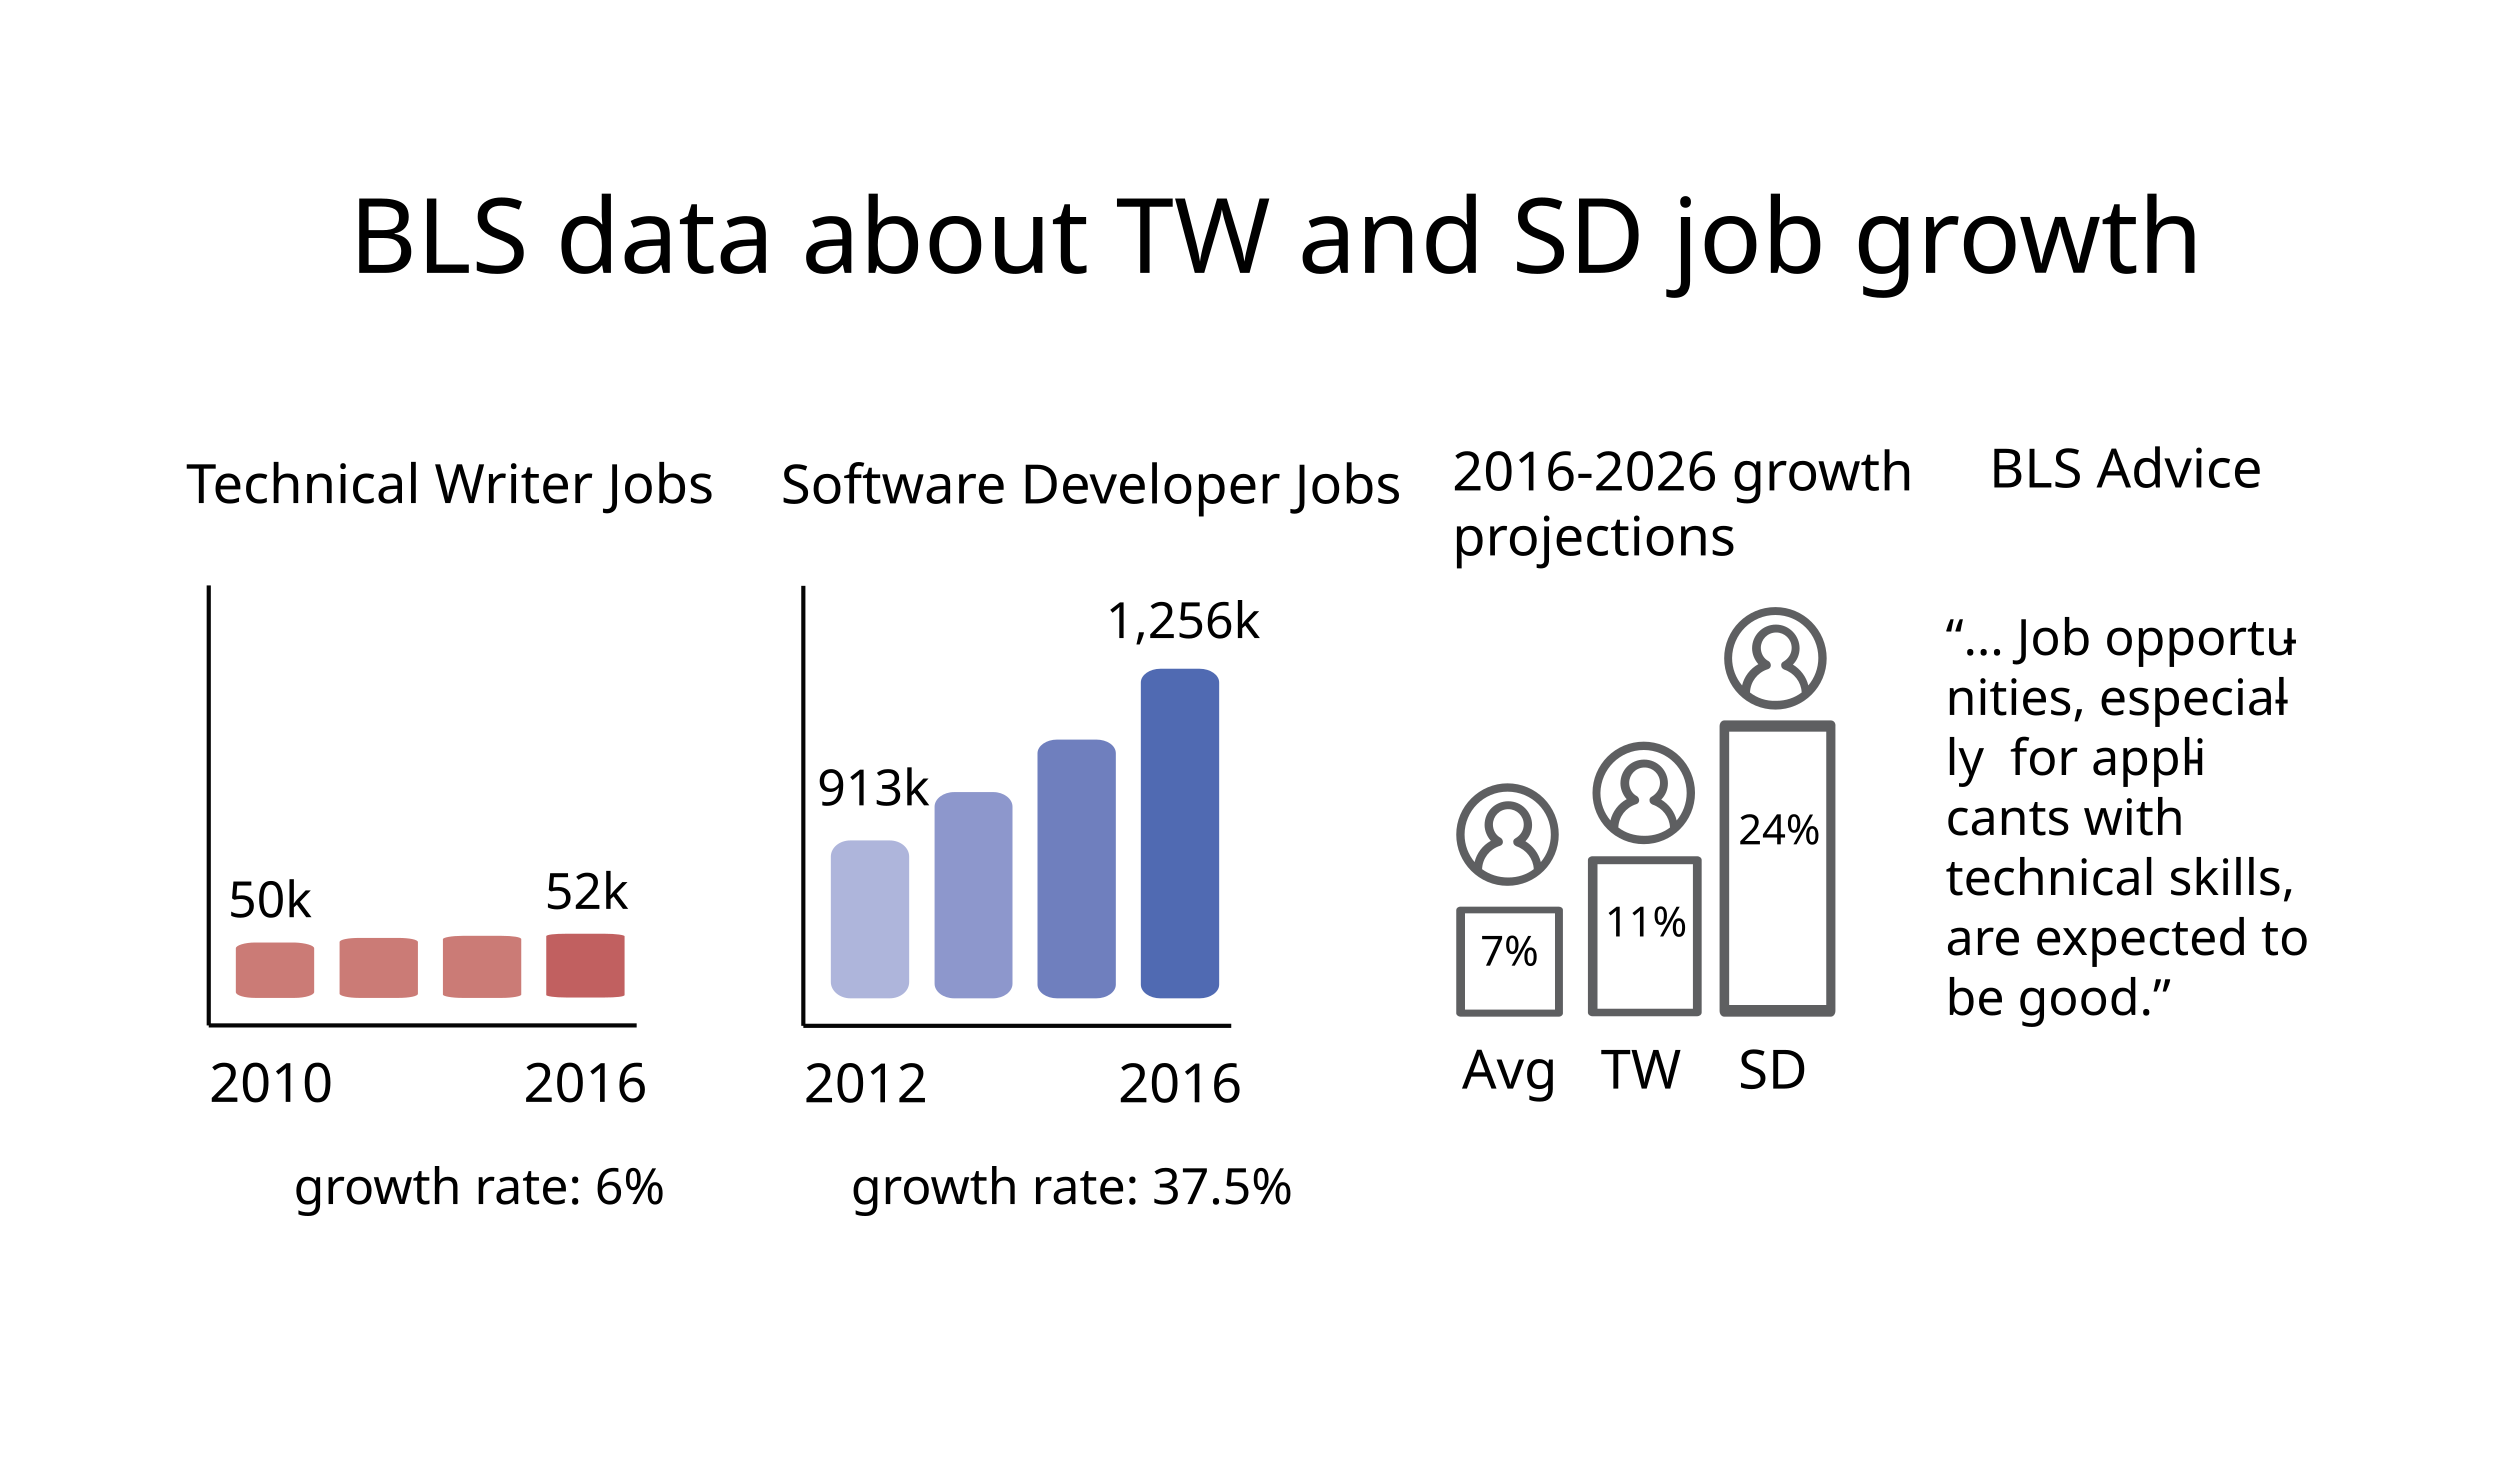
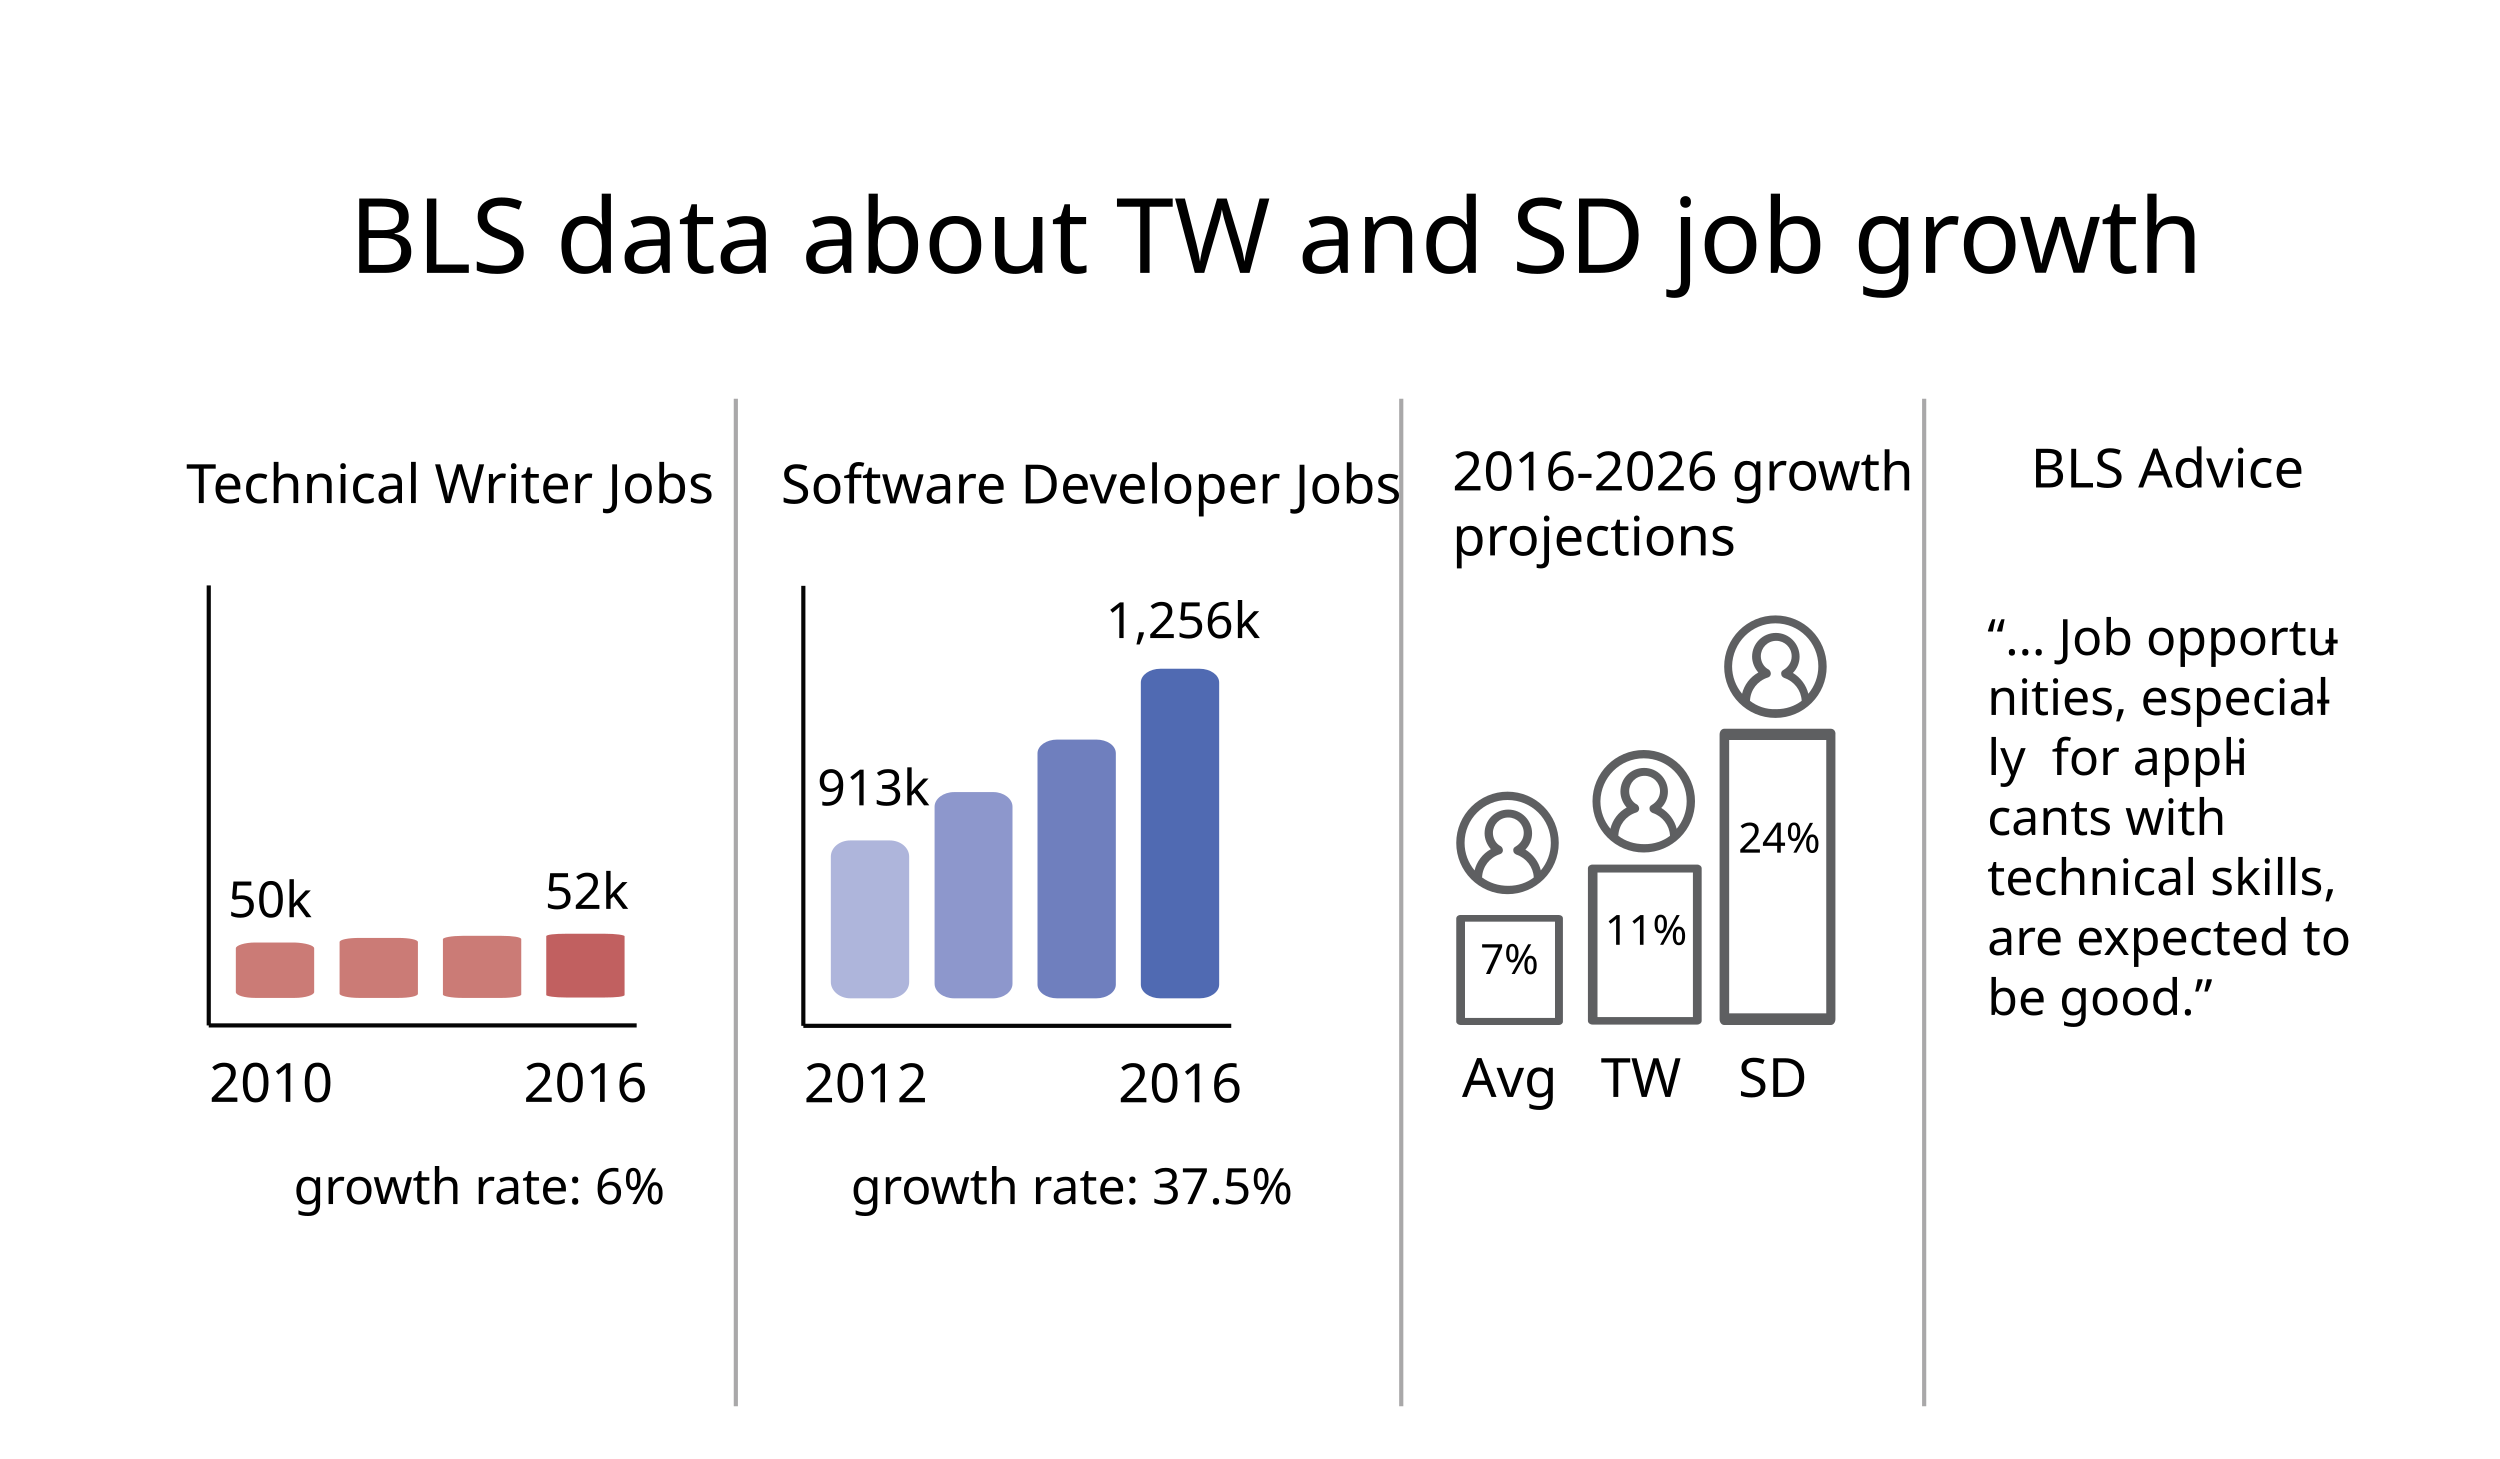
<svg xmlns="http://www.w3.org/2000/svg" version="1.1" id="Layer_1" x="0px" y="0px" viewBox="0 0 600 350" enable-background="new 0 0 600 350" xml:space="preserve">
  <rect x="-0.8" y="44" fill="none" width="600" height="45.9" />
  <text transform="matrix(1 0 0 1 83.794 65.4882)" font-family="'ArialMT'" font-size="25px">BLS data about TW and SD job growth</text>
  <path fill="#CB7B76" d="M100.3,226.1v12.4c0,0.6-2.1,1-4.7,1h-9.4c-2.6,0-4.7-0.5-4.7-1v-12.4c0-0.6,2.1-1,4.7-1h9.4  C98.2,225.1,100.3,225.5,100.3,226.1z" />
  <path fill="#CB7B76" d="M125.1,225.4v13.3c0,0.4-2.1,0.8-4.7,0.8H111c-2.6,0-4.7-0.4-4.7-0.8v-13.3c0-0.4,2.1-0.8,4.7-0.8h9.4  C123,224.6,125.1,224.9,125.1,225.4z" />
  <path fill="#C16060" d="M149.9,224.7v14.1c0,0.4-2.1,0.6-4.7,0.6h-9.4c-2.6,0-4.7-0.3-4.7-0.6v-14.1c0-0.4,2.1-0.6,4.7-0.6h9.4  C147.8,224.1,149.9,224.4,149.9,224.7z" />
  <path fill="#CB7B76" d="M75.4,227.6v10.5c0,0.7-2.1,1.4-4.7,1.4h-9.4c-2.6,0-4.7-0.6-4.7-1.4v-10.5c0-0.7,2.1-1.4,4.7-1.4h9.4  C73.3,226.3,75.4,226.9,75.4,227.6z" />
  <line stroke="#050505" stroke-miterlimit="10" x1="50.1" y1="246.1" x2="50.1" y2="140.5" />
  <rect x="54.7" y="209.8" fill="none" width="24.2" height="17" />
  <text transform="matrix(1 0 0 1 54.7402 220.1299)" font-family="'ArialMT'" font-size="12px">50k</text>
  <rect x="130.8" y="207.8" fill="none" width="22.1" height="17" />
  <text transform="matrix(1 0 0 1 130.7507 218.13)" font-family="'ArialMT'" font-size="12px">52k</text>
  <text transform="matrix(1 0 0 1 44.6931 120.7286)" font-family="'ArialMT'" font-size="13px">Technical Writer Jobs</text>
  <g>
    <rect x="50.2" y="253.3" fill="none" width="31.8" height="17" />
    <text transform="matrix(1 0 0 1 50.1984 264.4546)" font-family="'ArialMT'" font-size="13px">2010</text>
  </g>
  <g>
    <rect x="125.6" y="253.3" fill="none" width="29.8" height="17" />
    <text transform="matrix(1 0 0 1 125.6416 264.4546)" font-family="'ArialMT'" font-size="13px">2016</text>
  </g>
  <line fill="none" stroke="#050505" stroke-miterlimit="10" x1="50.1" y1="246.1" x2="152.8" y2="246.1" />
  <text transform="matrix(1 0 0 1 348.5449 117.6957)">
    <tspan x="0" y="0" font-family="'ArialMT'" font-size="13px">2016-2026 growth </tspan>
    <tspan x="0" y="15.6" font-family="'ArialMT'" font-size="13px">projections</tspan>
  </text>
-   <path fill="#5E5F61" d="M351.6,219.2h21.6v23.1h-21.6V219.2z M350.5,244h23.6c0.6,0,1-0.4,1-0.8v-24.8c0-0.5-0.5-0.8-1-0.8h-23.6  c-0.6,0-1,0.4-1,0.8v24.8C349.5,243.6,350,244,350.5,244z" />
-   <path fill="#5E5F61" d="M383.4,207.4h22.9l0,34.7h-22.9L383.4,207.4z M381.1,243c0,0.5,0.5,0.9,1.1,0.9h25.1c0.6,0,1.1-0.4,1.1-0.9  l0-36.6c0-0.5-0.5-0.9-1.1-0.9h-25.1c-0.6,0-1.1,0.4-1.1,0.9L381.1,243z" />
-   <path fill="#5E5F61" d="M438.3,241.2H415v-65.6h23.3V241.2z M439.4,172.9h-25.6c-0.6,0-1.1,0.6-1.1,1.4v68.3c0,0.8,0.5,1.4,1.1,1.4  h25.6c0.6,0,1.1-0.6,1.1-1.4v-68.3C440.6,173.5,440.1,172.9,439.4,172.9z" />
-   <path fill="#5E5F61" d="M372.2,200.3c0,2.5-0.9,4.8-2.4,6.6c-0.5-2.1-1.9-3.9-3.7-5c1-1,1.6-2.4,1.6-3.9c0-3.1-2.5-5.7-5.7-5.7  s-5.7,2.5-5.7,5.7c0,1.4,0.6,2.8,1.5,3.8c-2,1.1-3.4,3-3.9,5.1c-1.5-1.8-2.4-4.1-2.4-6.6c0-5.7,4.6-10.3,10.3-10.3  C367.6,190,372.2,194.6,372.2,200.3L372.2,200.3z M355.7,208.6c0.1-2.6,1.8-4.8,4.3-5.6c0.4-0.1,0.7-0.5,0.7-0.9  c0-0.4-0.2-0.8-0.5-1c-1.2-0.6-1.9-1.9-1.9-3.2c0-2,1.6-3.7,3.7-3.7c2,0,3.7,1.6,3.7,3.7c0,1.4-0.8,2.6-2,3.3  c-0.4,0.2-0.6,0.6-0.5,1c0,0.4,0.3,0.7,0.7,0.9c2.4,0.8,4.1,3,4.2,5.5c-1.7,1.3-3.8,2-6.1,2C359.6,210.6,357.5,209.9,355.7,208.6  L355.7,208.6z M349.5,200.3c0,6.8,5.5,12.3,12.3,12.3s12.3-5.5,12.3-12.3c0-6.8-5.5-12.3-12.3-12.3  C355.1,188,349.5,193.5,349.5,200.3z" />
-   <path fill="#5E5F61" d="M394.5,180c5.7,0,10.3,4.6,10.3,10.3c0,2.5-0.9,4.8-2.4,6.6c-0.5-2.1-1.9-3.9-3.7-5c1-1,1.6-2.4,1.6-3.9  c0-3.1-2.5-5.7-5.7-5.7s-5.7,2.5-5.7,5.7c0,1.4,0.6,2.8,1.5,3.8c-2,1.1-3.4,3-3.9,5.1c-1.5-1.8-2.4-4.1-2.4-6.6  C384.2,184.6,388.8,180,394.5,180L394.5,180z M388.4,198.6c0.1-2.6,1.8-4.8,4.3-5.6c0.4-0.1,0.7-0.5,0.7-0.9c0-0.4-0.2-0.8-0.5-1  c-1.2-0.6-1.9-1.9-1.9-3.2c0-2,1.6-3.7,3.7-3.7c2,0,3.7,1.6,3.7,3.7c0,1.4-0.8,2.6-2,3.3c-0.4,0.2-0.6,0.6-0.5,1  c0,0.4,0.3,0.7,0.7,0.9c2.4,0.8,4.1,3,4.2,5.5c-1.7,1.3-3.8,2-6.1,2C392.2,200.6,390.1,199.9,388.4,198.6L388.4,198.6z M394.5,202.6  c6.8,0,12.3-5.5,12.3-12.3c0-6.8-5.5-12.3-12.3-12.3c-6.8,0-12.3,5.5-12.3,12.3C382.2,197.1,387.7,202.6,394.5,202.6z" />
-   <path fill="#5E5F61" d="M426.1,147.6c5.7,0,10.3,4.6,10.3,10.3c0,2.5-0.9,4.8-2.4,6.6c-0.5-2.1-1.9-3.9-3.7-5c1-1,1.6-2.4,1.6-3.9  c0-3.1-2.5-5.7-5.7-5.7c-3.1,0-5.7,2.5-5.7,5.7c0,1.4,0.6,2.8,1.5,3.8c-2,1.1-3.4,3-3.9,5.1c-1.5-1.8-2.4-4.1-2.4-6.6  C415.8,152.2,420.4,147.6,426.1,147.6L426.1,147.6z M420,166.2c0.1-2.6,1.8-4.8,4.3-5.6c0.4-0.1,0.7-0.5,0.7-0.9  c0-0.4-0.2-0.8-0.5-1c-1.2-0.6-1.9-1.9-1.9-3.2c0-2,1.6-3.7,3.7-3.7c2,0,3.7,1.6,3.7,3.7c0,1.4-0.8,2.6-2,3.3  c-0.4,0.2-0.6,0.6-0.5,1c0,0.4,0.3,0.7,0.7,0.9c2.4,0.8,4.1,3,4.2,5.5c-1.7,1.3-3.8,2-6.1,2C423.8,168.3,421.7,167.5,420,166.2  L420,166.2z M426.1,170.3c6.8,0,12.3-5.5,12.3-12.3c0-6.8-5.5-12.3-12.3-12.3c-6.8,0-12.3,5.5-12.3,12.3S419.3,170.3,426.1,170.3z" />
-   <text transform="matrix(1 0 0 1 350.8697 261.2634)" font-family="'ArialMT'" font-size="13px">Avg</text>
-   <text transform="matrix(1 0 0 1 384.1778 261.2635)" font-family="'ArialMT'" font-size="13px">TW</text>
-   <text transform="matrix(1 0 0 1 417.1777 261.2632)" font-family="'ArialMT'" font-size="13px">SD</text>
+   <path fill="#5E5F61" d="M351.6,221.2h21.6v23.1h-21.6V221.2z M350.5,246h23.6c0.6,0,1-0.4,1-0.8v-24.8c0-0.5-0.5-0.8-1-0.8h-23.6  c-0.6,0-1,0.4-1,0.8v24.8C349.5,245.6,350,246,350.5,246z" />
+   <path fill="#5E5F61" d="M383.4,209.4h22.9l0,34.7h-22.9L383.4,209.4z M381.1,245c0,0.5,0.5,0.9,1.1,0.9h25.1c0.6,0,1.1-0.4,1.1-0.9  l0-36.6c0-0.5-0.5-0.9-1.1-0.9h-25.1c-0.6,0-1.1,0.4-1.1,0.9L381.1,245z" />
+   <path fill="#5E5F61" d="M438.3,243.2H415v-65.6h23.3V243.2z M439.4,174.9h-25.6c-0.6,0-1.1,0.6-1.1,1.4v68.3c0,0.8,0.5,1.4,1.1,1.4  h25.6c0.6,0,1.1-0.6,1.1-1.4v-68.3C440.6,175.5,440.1,174.9,439.4,174.9z" />
+   <path fill="#5E5F61" d="M372.2,202.3c0,2.5-0.9,4.8-2.4,6.6c-0.5-2.1-1.9-3.9-3.7-5c1-1,1.6-2.4,1.6-3.9c0-3.1-2.5-5.7-5.7-5.7  s-5.7,2.5-5.7,5.7c0,1.4,0.6,2.8,1.5,3.8c-2,1.1-3.4,3-3.9,5.1c-1.5-1.8-2.4-4.1-2.4-6.6c0-5.7,4.6-10.3,10.3-10.3  C367.6,192,372.2,196.6,372.2,202.3L372.2,202.3z M355.7,210.6c0.1-2.6,1.8-4.8,4.3-5.6c0.4-0.1,0.7-0.5,0.7-0.9  c0-0.4-0.2-0.8-0.5-1c-1.2-0.6-1.9-1.9-1.9-3.2c0-2,1.6-3.7,3.7-3.7c2,0,3.7,1.6,3.7,3.7c0,1.4-0.8,2.6-2,3.3  c-0.4,0.2-0.6,0.6-0.5,1c0,0.4,0.3,0.7,0.7,0.9c2.4,0.8,4.1,3,4.2,5.5c-1.7,1.3-3.8,2-6.1,2C359.6,212.6,357.5,211.9,355.7,210.6  L355.7,210.6z M349.5,202.3c0,6.8,5.5,12.3,12.3,12.3s12.3-5.5,12.3-12.3c0-6.8-5.5-12.3-12.3-12.3  C355.1,190,349.5,195.5,349.5,202.3z" />
+   <path fill="#5E5F61" d="M394.5,182c5.7,0,10.3,4.6,10.3,10.3c0,2.5-0.9,4.8-2.4,6.6c-0.5-2.1-1.9-3.9-3.7-5c1-1,1.6-2.4,1.6-3.9  c0-3.1-2.5-5.7-5.7-5.7s-5.7,2.5-5.7,5.7c0,1.4,0.6,2.8,1.5,3.8c-2,1.1-3.4,3-3.9,5.1c-1.5-1.8-2.4-4.1-2.4-6.6  C384.2,186.6,388.8,182,394.5,182L394.5,182z M388.4,200.6c0.1-2.6,1.8-4.8,4.3-5.6c0.4-0.1,0.7-0.5,0.7-0.9c0-0.4-0.2-0.8-0.5-1  c-1.2-0.6-1.9-1.9-1.9-3.2c0-2,1.6-3.7,3.7-3.7c2,0,3.7,1.6,3.7,3.7c0,1.4-0.8,2.6-2,3.3c-0.4,0.2-0.6,0.6-0.5,1  c0,0.4,0.3,0.7,0.7,0.9c2.4,0.8,4.1,3,4.2,5.5c-1.7,1.3-3.8,2-6.1,2C392.2,202.6,390.1,201.9,388.4,200.6L388.4,200.6z M394.5,204.6  c6.8,0,12.3-5.5,12.3-12.3c0-6.8-5.5-12.3-12.3-12.3c-6.8,0-12.3,5.5-12.3,12.3C382.2,199.1,387.7,204.6,394.5,204.6z" />
+   <path fill="#5E5F61" d="M426.1,149.6c5.7,0,10.3,4.6,10.3,10.3c0,2.5-0.9,4.8-2.4,6.6c-0.5-2.1-1.9-3.9-3.7-5c1-1,1.6-2.4,1.6-3.9  c0-3.1-2.5-5.7-5.7-5.7c-3.1,0-5.7,2.5-5.7,5.7c0,1.4,0.6,2.8,1.5,3.8c-2,1.1-3.4,3-3.9,5.1c-1.5-1.8-2.4-4.1-2.4-6.6  C415.8,154.2,420.4,149.6,426.1,149.6L426.1,149.6z M420,168.2c0.1-2.6,1.8-4.8,4.3-5.6c0.4-0.1,0.7-0.5,0.7-0.9  c0-0.4-0.2-0.8-0.5-1c-1.2-0.6-1.9-1.9-1.9-3.2c0-2,1.6-3.7,3.7-3.7c2,0,3.7,1.6,3.7,3.7c0,1.4-0.8,2.6-2,3.3  c-0.4,0.2-0.6,0.6-0.5,1c0,0.4,0.3,0.7,0.7,0.9c2.4,0.8,4.1,3,4.2,5.5c-1.7,1.3-3.8,2-6.1,2C423.8,170.3,421.7,169.5,420,168.2  L420,168.2z M426.1,172.3c6.8,0,12.3-5.5,12.3-12.3c0-6.8-5.5-12.3-12.3-12.3c-6.8,0-12.3,5.5-12.3,12.3S419.3,172.3,426.1,172.3z" />
+   <text transform="matrix(1 0 0 1 350.8697 263.2634)" font-family="'ArialMT'" font-size="13px">Avg</text>
+   <text transform="matrix(1 0 0 1 384.1778 263.2635)" font-family="'ArialMT'" font-size="13px">TW</text>
+   <text transform="matrix(1 0 0 1 417.1777 263.2632)" font-family="'ArialMT'" font-size="13px">SD</text>
  <g>
-     <text transform="matrix(1 0 0 1 417.1781 202.6346)" font-family="'ArialMT'" font-size="10px">24%</text>
+     <text transform="matrix(1 0 0 1 417.1781 204.6346)" font-family="'ArialMT'" font-size="10px">24%</text>
  </g>
  <g>
-     <text transform="matrix(1 0 0 1 355.2718 231.7576)" font-family="'ArialMT'" font-size="10px">7%</text>
+     <text transform="matrix(1 0 0 1 355.2718 233.7576)" font-family="'ArialMT'" font-size="10px">7%</text>
  </g>
  <g>
-     <text transform="matrix(1 0 0 1 385.1778 224.7576)" font-family="'ArialMT'" font-size="10px">11%</text>
+     <text transform="matrix(1 0 0 1 385.1778 226.7576)" font-family="'ArialMT'" font-size="10px">11%</text>
  </g>
-   <rect x="466.9" y="146.9" fill="none" width="86.5" height="280.4" />
-   <text transform="matrix(1 0 0 1 466.9421 157.1921)">
+   <rect x="476.9" y="146.9" fill="none" width="86.5" height="280.4" />
+   <text transform="matrix(1 0 0 1 476.9421 157.1921)">
    <tspan x="0" y="0" font-family="'ArialMT'" font-size="12px">“... Job opportu</tspan>
    <tspan x="80.7" y="0" font-family="'ArialMT'" font-size="12px">-</tspan>
    <tspan x="0" y="14.4" font-family="'ArialMT'" font-size="12px">nities, especial</tspan>
    <tspan x="78.7" y="14.4" font-family="'ArialMT'" font-size="12px">-</tspan>
    <tspan x="0" y="28.8" font-family="'ArialMT'" font-size="12px">ly  for appli</tspan>
    <tspan x="58" y="28.8" font-family="'ArialMT'" font-size="12px">-</tspan>
    <tspan x="0" y="43.2" font-family="'ArialMT'" font-size="12px">cants with </tspan>
    <tspan x="0" y="57.6" font-family="'ArialMT'" font-size="12px">technical skills, </tspan>
    <tspan x="0" y="72" font-family="'ArialMT'" font-size="12px">are expected to </tspan>
    <tspan x="0" y="86.4" font-family="'ArialMT'" font-size="12px">be good.” </tspan>
  </text>
  <path fill="#8D97CC" d="M243,193.6v42.5c0,1.9-2.1,3.5-4.7,3.5H229c-2.6,0-4.7-1.6-4.7-3.5v-42.5c0-1.9,2.1-3.5,4.7-3.5h9.4  C240.9,190.1,243,191.7,243,193.6z" />
  <path fill="#6F7FBE" d="M267.8,180.8v55.5c0,1.8-2.1,3.3-4.7,3.3h-9.4c-2.6,0-4.7-1.5-4.7-3.3v-55.5c0-1.8,2.1-3.3,4.7-3.3h9.4  C265.7,177.5,267.8,178.9,267.8,180.8z" />
  <path fill="#506AB2" d="M292.6,163.8v72.5c0,1.8-2.1,3.3-4.7,3.3h-9.4c-2.6,0-4.7-1.5-4.7-3.3v-72.5c0-1.8,2.1-3.3,4.7-3.3h9.4  C290.5,160.5,292.6,162,292.6,163.8z" />
  <path fill="#AEB5DB" d="M218.2,205.6v30.1c0,2.2-2.1,3.9-4.7,3.9h-9.4c-2.6,0-4.7-1.8-4.7-3.9v-30.1c0-2.2,2.1-3.9,4.7-3.9h9.4  C216.1,201.7,218.2,203.4,218.2,205.6z" />
  <line stroke="#050505" stroke-miterlimit="10" x1="192.8" y1="246.2" x2="192.8" y2="140.6" />
  <rect x="196.1" y="183" fill="none" width="31.6" height="17" />
  <text transform="matrix(1 0 0 1 196.1374 193.2788)" font-family="'ArialMT'" font-size="12px">913k</text>
  <rect x="265.4" y="142.8" fill="none" width="43.6" height="17" />
  <text transform="matrix(1 0 0 1 265.3965 153.1303)" font-family="'ArialMT'" font-size="12px">1,256k</text>
  <text transform="matrix(1 0 0 1 187.4145 120.8208)" font-family="'ArialMT'" font-size="13px">Software Developer Jobs</text>
  <g>
    <rect x="192.9" y="253.4" fill="none" width="31.8" height="17" />
    <text transform="matrix(1 0 0 1 192.9199 264.5467)" font-family="'ArialMT'" font-size="13px">2012</text>
  </g>
  <g>
    <rect x="268.4" y="253.4" fill="none" width="29.8" height="17" />
    <text transform="matrix(1 0 0 1 268.3631 264.5467)" font-family="'ArialMT'" font-size="13px">2016</text>
  </g>
  <line fill="none" stroke="#050505" stroke-miterlimit="10" x1="192.8" y1="246.2" x2="295.5" y2="246.2" />
  <text transform="matrix(1 0 0 1 70.4691 288.9688)" font-family="'ArialMT'" font-size="12px">growth rate: 6%</text>
  <text transform="matrix(1 0 0 1 204.2011 288.9688)" font-family="'ArialMT'" font-size="12px">growth rate: 37.5%</text>
-   <text transform="matrix(1 0 0 1 477.3855 116.9894)" font-family="'ArialMT'" font-size="13px">BLS Advice</text>
+   <text transform="matrix(1 0 0 1 487.3855 116.9894)" font-family="'ArialMT'" font-size="13px">BLS Advice</text>
+   <line fill="none" stroke="#A9A8A9" stroke-miterlimit="10" x1="176.6" y1="95.7" x2="176.6" y2="337.5" />
+   <line fill="none" stroke="#A9A8A9" stroke-miterlimit="10" x1="336.3" y1="95.7" x2="336.3" y2="337.5" />
+   <line fill="none" stroke="#A9A8A9" stroke-miterlimit="10" x1="461.8" y1="95.7" x2="461.8" y2="337.5" />
</svg>
